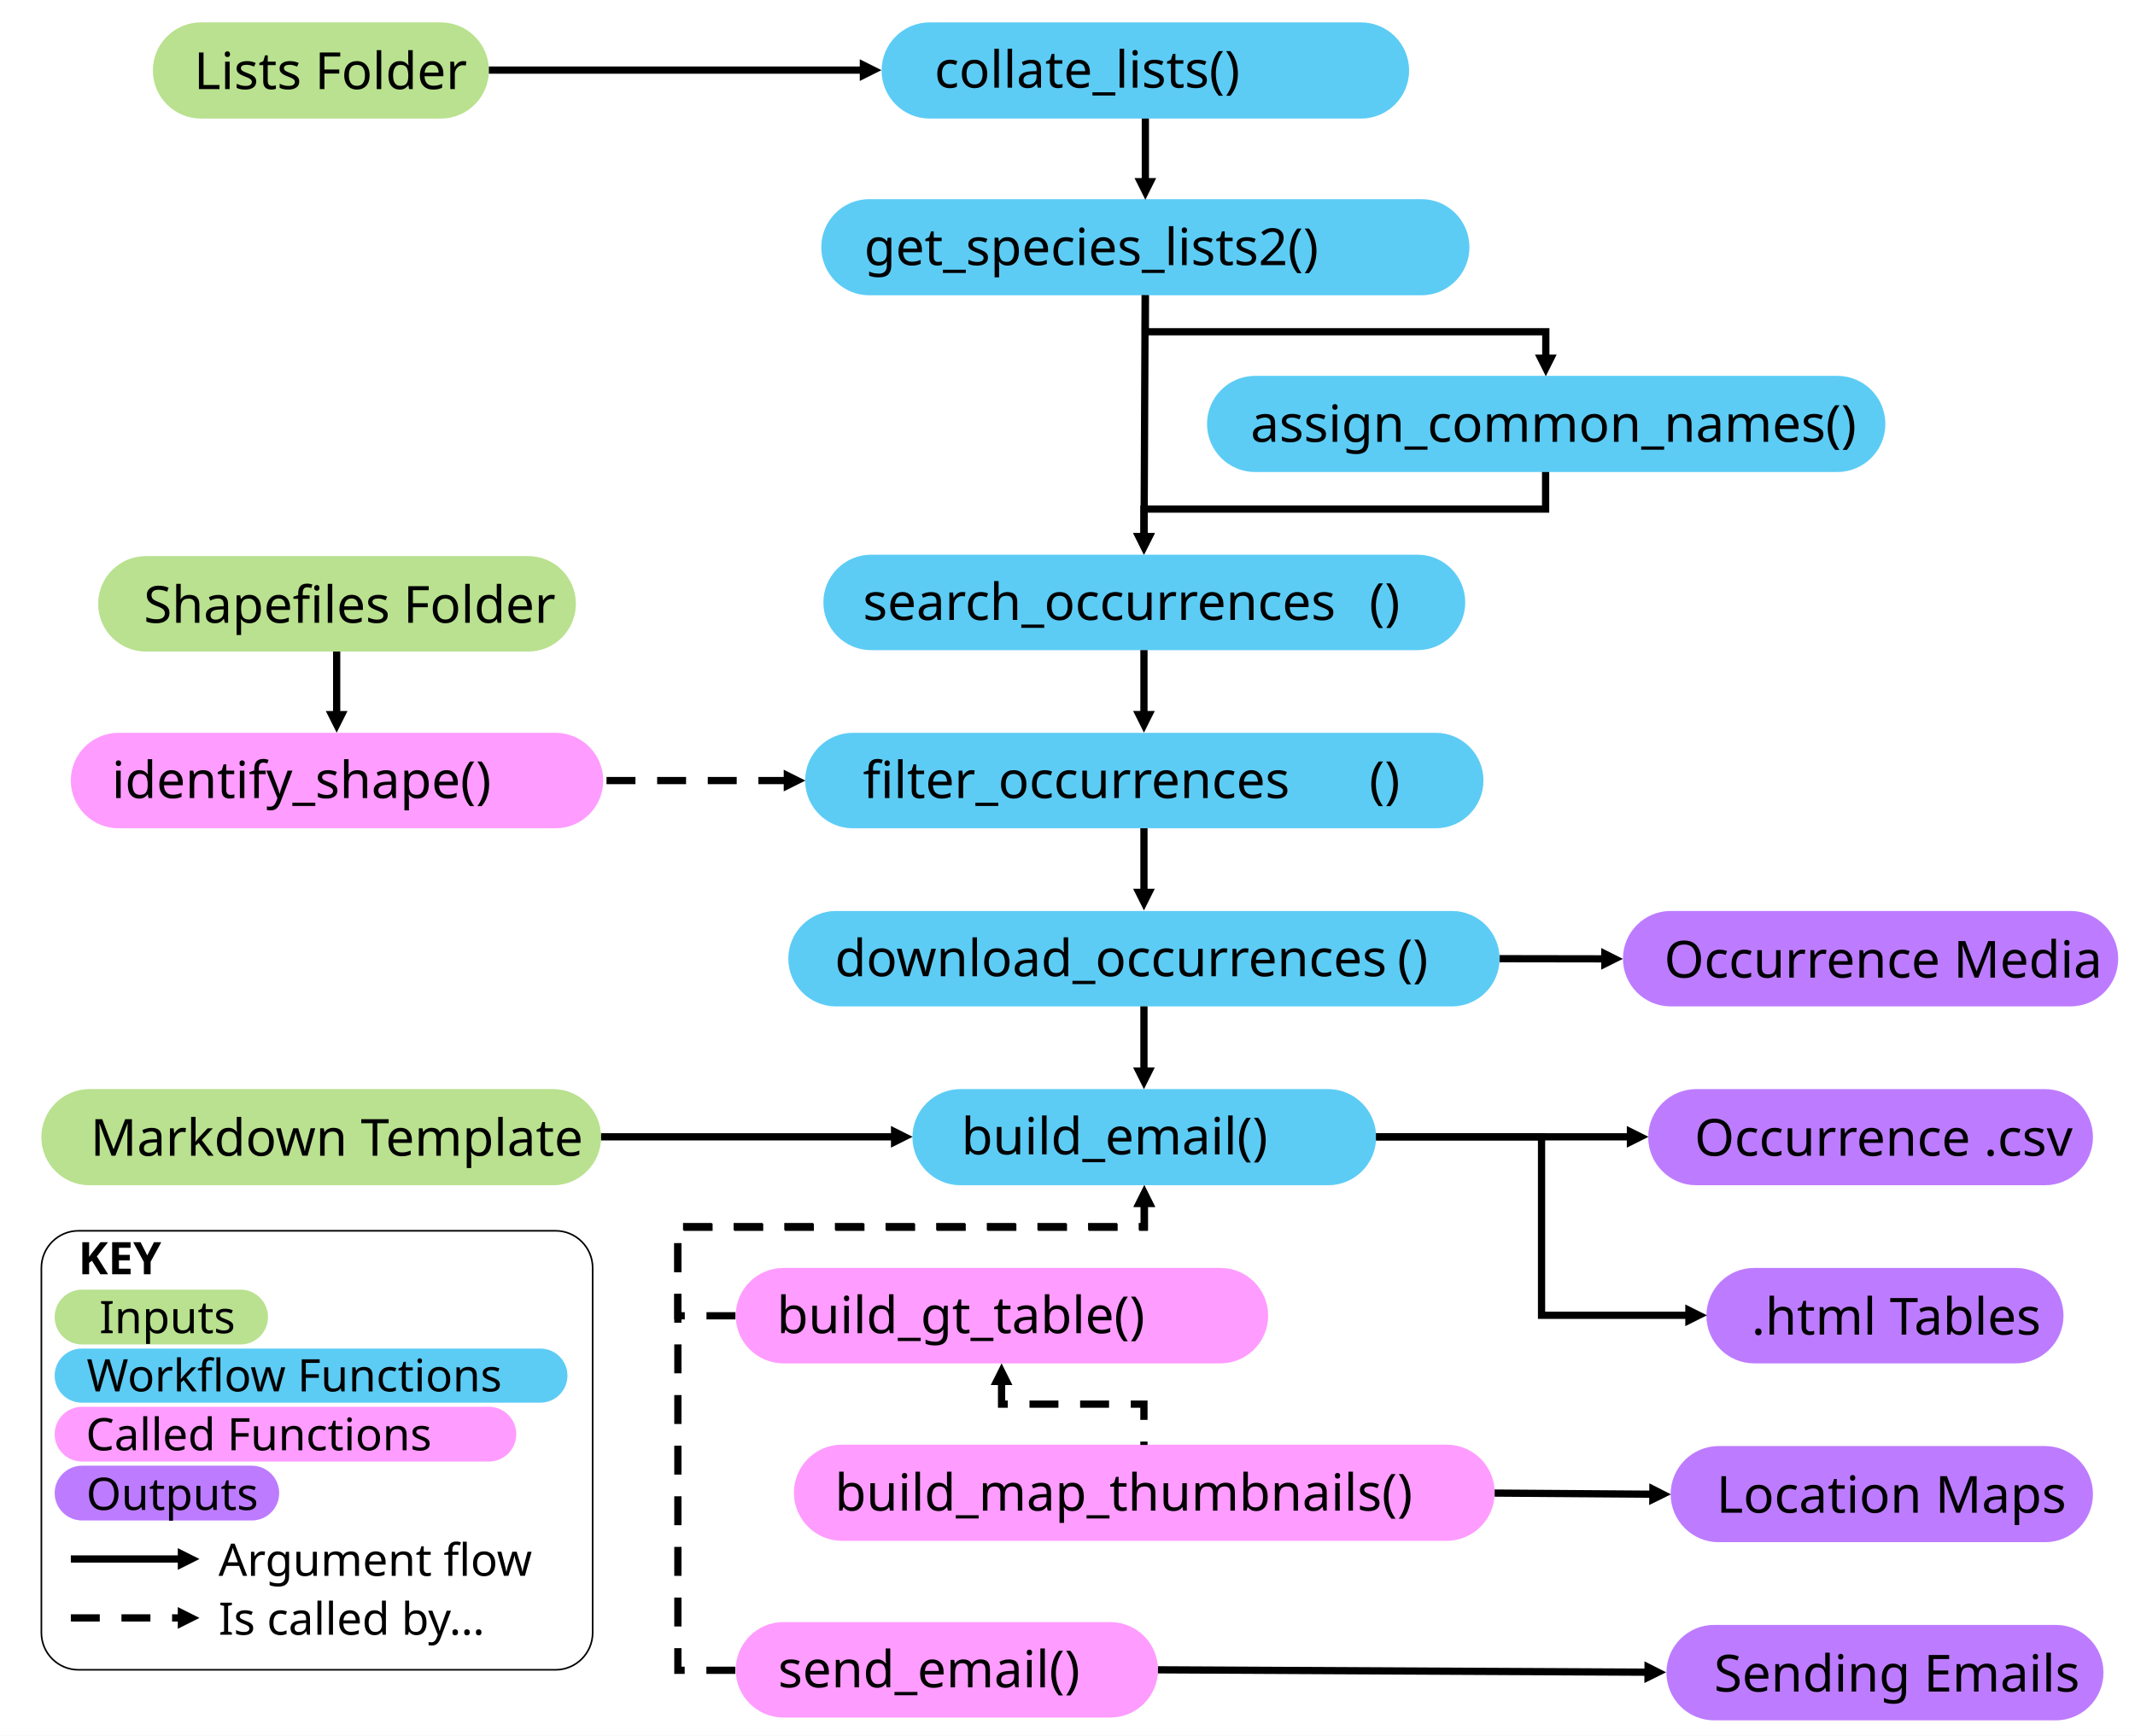
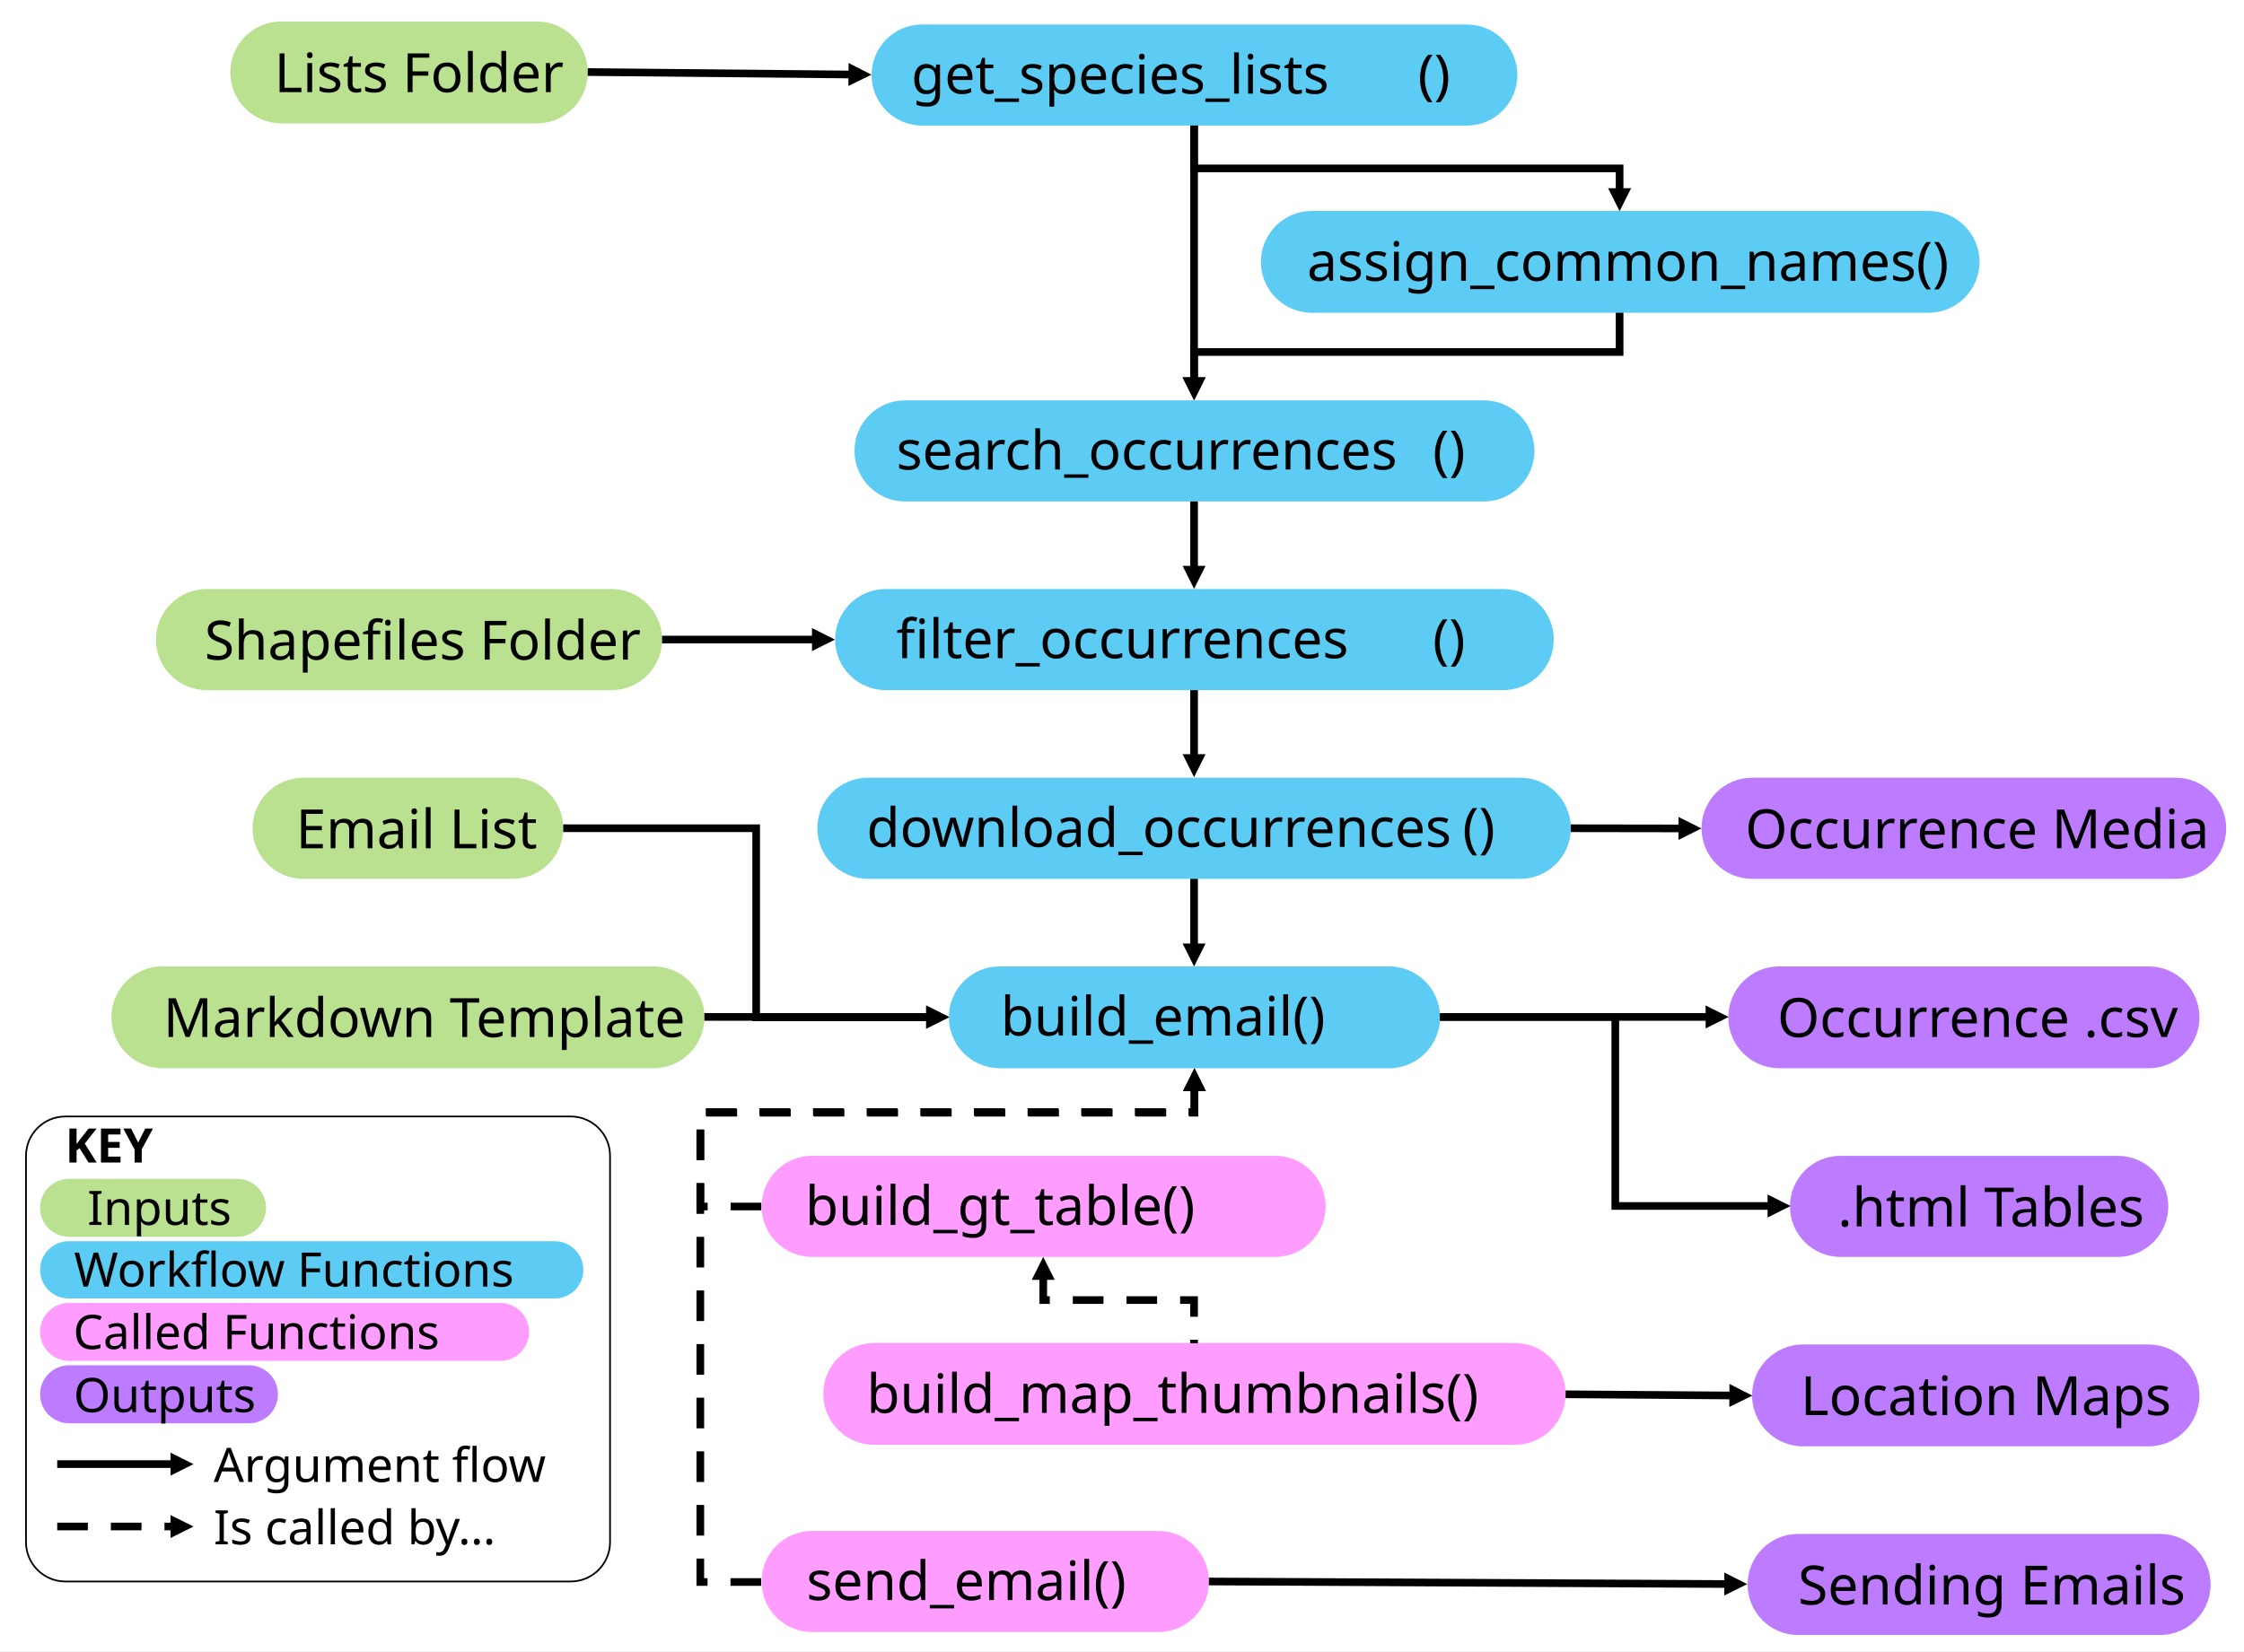
- <svg xmlns="http://www.w3.org/2000/svg" width="3044" height="2475" xml:space="preserve" overflow="hidden">
+ <svg xmlns="http://www.w3.org/2000/svg" width="3020" height="2223" xml:space="preserve" overflow="hidden">
  <defs>
    <clipPath id="clip0">
-       <rect x="678" y="0" width="3044" height="2475" />
+       <rect x="702" y="252" width="3020" height="2223" />
    </clipPath>
  </defs>
-   <g clip-path="url(#clip0)" transform="translate(-678 0)">
-     <rect x="678" y="0" width="3044" height="2475" fill="#FFFFFF" />
-     <path d="M896 100.5C896 62.669 926.669 32 964.5 32L1306.5 32C1344.33 32 1375 62.669 1375 100.5L1375 100.5C1375 138.332 1344.33 169 1306.5 169L964.5 169C926.669 169 896 138.332 896 100.5Z" fill="#92D050" fill-rule="evenodd" fill-opacity="0.4" />
-     <path d="M896 100.5C896 62.669 926.669 32 964.5 32L1306.5 32C1344.33 32 1375 62.669 1375 100.5L1375 100.5C1375 138.332 1344.33 169 1306.5 169L964.5 169C926.669 169 896 138.332 896 100.5Z" fill="#92D050" fill-rule="evenodd" fill-opacity="0.4" />
-     <text font-family="Gadugi,Gadugi_MSFontService,sans-serif" font-weight="400" font-size="73" transform="matrix(1 0 0 1 954.535 127)">Lists Folder</text>
-     <path d="M1935 100.5C1935 62.669 1965.67 32 2003.5 32L2618.5 32C2656.33 32 2687 62.669 2687 100.5L2687 100.5C2687 138.332 2656.33 169 2618.5 169L2003.5 169C1965.67 169 1935 138.332 1935 100.5Z" fill="#00B0F0" fill-rule="evenodd" fill-opacity="0.4" />
-     <path d="M1935 100.5C1935 62.669 1965.67 32 2003.5 32L2618.5 32C2656.33 32 2687 62.669 2687 100.5L2687 100.5C2687 138.332 2656.33 169 2618.5 169L2003.5 169C1965.67 169 1935 138.332 1935 100.5Z" fill="#00B0F0" fill-rule="evenodd" fill-opacity="0.4" />
-     <text font-family="Consolas,Consolas_MSFontService,sans-serif" font-weight="400" font-size="73" transform="matrix(1 0 0 1 2010.33 125)">collate_lists()</text>
-     <path d="M1849 352.5C1849 314.668 1879.67 284 1917.5 284L2704.5 284C2742.33 284 2773 314.668 2773 352.5L2773 352.5C2773 390.332 2742.33 421 2704.5 421L1917.5 421C1879.67 421 1849 390.332 1849 352.5Z" fill="#00B0F0" fill-rule="evenodd" fill-opacity="0.4" />
-     <path d="M1849 352.5C1849 314.668 1879.67 284 1917.5 284L2704.5 284C2742.33 284 2773 314.668 2773 352.5L2773 352.5C2773 390.332 2742.33 421 2704.5 421L1917.5 421C1879.67 421 1849 390.332 1849 352.5Z" fill="#00B0F0" fill-rule="evenodd" fill-opacity="0.4" />
-     <text font-family="Consolas,Consolas_MSFontService,sans-serif" font-weight="400" font-size="73" transform="matrix(1 0 0 1 1910.07 378)">get_species_lists2()</text>
+   <g clip-path="url(#clip0)" transform="translate(-702 -252)">
+     <rect x="702" y="252" width="3020" height="2223" fill="#FFFFFF" />
+     <path d="M1012 349.5C1012 311.668 1042.67 281 1080.5 281L1424.5 281C1462.33 281 1493 311.668 1493 349.5L1493 349.5C1493 387.331 1462.33 418 1424.5 418L1080.5 418C1042.67 418 1012 387.331 1012 349.5Z" fill="#92D050" fill-rule="evenodd" fill-opacity="0.4" />
+     <path d="M1012 349.5C1012 311.668 1042.67 281 1080.5 281L1424.5 281C1462.33 281 1493 311.668 1493 349.5L1493 349.5C1493 387.331 1462.33 418 1424.5 418L1080.5 418C1042.67 418 1012 387.331 1012 349.5Z" fill="#92D050" fill-rule="evenodd" fill-opacity="0.4" />
+     <text font-family="Gadugi,Gadugi_MSFontService,sans-serif" font-weight="400" font-size="73" transform="matrix(1 0 0 1 1071.22 376)">Lists Folder</text>
+     <path d="M1875 353.001C1875 315.445 1905.44 285 1943 285L2676 285C2713.56 285 2744 315.445 2744 353.001L2744 353.001C2744 390.556 2713.56 421.001 2676 421.001L1943 421C1905.44 421 1875 390.555 1875 353Z" fill="#00B0F0" fill-rule="evenodd" fill-opacity="0.4" />
+     <path d="M1875 353.001C1875 315.445 1905.44 285 1943 285L2676 285C2713.56 285 2744 315.445 2744 353.001L2744 353.001C2744 390.556 2713.56 421.001 2676 421.001L1943 421C1905.44 421 1875 390.555 1875 353Z" fill="#00B0F0" fill-rule="evenodd" fill-opacity="0.4" />
+     <text font-family="Consolas,Consolas_MSFontService,sans-serif" font-weight="400" font-size="73" transform="matrix(1 0 0 1 1928.38 378)">get_species_lists</text>
+     <text font-family="Consolas,Consolas_MSFontService,sans-serif" font-weight="400" font-size="73" transform="matrix(1 0 0 1 2610.15 378)">()</text>
    <path d="M2399 604.5C2399 566.668 2429.67 536 2467.5 536L3297.5 536C3335.33 536 3366 566.668 3366 604.5L3366 604.5C3366 642.332 3335.33 673 3297.5 673L2467.5 673C2429.67 673 2399 642.332 2399 604.5Z" fill="#00B0F0" fill-rule="evenodd" fill-opacity="0.4" />
    <path d="M2399 604.5C2399 566.668 2429.67 536 2467.5 536L3297.5 536C3335.33 536 3366 566.668 3366 604.5L3366 604.5C3366 642.332 3335.33 673 3297.5 673L2467.5 673C2429.67 673 2399 642.332 2399 604.5Z" fill="#00B0F0" fill-rule="evenodd" fill-opacity="0.4" />
    <text font-family="Consolas,Consolas_MSFontService,sans-serif" font-weight="400" font-size="73" transform="matrix(1 0 0 1 2460.96 630)">assign_common_names()</text>
    <path d="M1826 1113C1826 1075.44 1856.44 1045 1894 1045L2725 1045C2762.56 1045 2793 1075.44 2793 1113L2793 1113C2793 1150.56 2762.56 1181 2725 1181L1894 1181C1856.44 1181 1826 1150.56 1826 1113Z" fill="#00B0F0" fill-rule="evenodd" fill-opacity="0.4" />
    <path d="M1826 1113C1826 1075.44 1856.44 1045 1894 1045L2725 1045C2762.56 1045 2793 1075.44 2793 1113L2793 1113C2793 1150.56 2762.56 1181 2725 1181L1894 1181C1856.44 1181 1826 1150.56 1826 1113Z" fill="#00B0F0" fill-rule="evenodd" fill-opacity="0.4" />
    <text font-family="Consolas,Consolas_MSFontService,sans-serif" font-weight="400" font-size="73" transform="matrix(1 0 0 1 1908.33 1138)">filter_occurrences</text>
    <text font-family="Consolas,Consolas_MSFontService,sans-serif" font-weight="400" font-size="73" transform="matrix(1 0 0 1 2630.21 1138)">()</text>
    <path d="M1979 1621.5C1979 1583.67 2009.67 1553 2047.5 1553L2571.5 1553C2609.33 1553 2640 1583.67 2640 1621.5L2640 1621.5C2640 1659.33 2609.33 1690 2571.5 1690L2047.5 1690C2009.67 1690 1979 1659.33 1979 1621.5Z" fill="#00B0F0" fill-rule="evenodd" fill-opacity="0.4" />
    <path d="M1979 1621.5C1979 1583.67 2009.67 1553 2047.5 1553L2571.5 1553C2609.33 1553 2640 1583.67 2640 1621.5L2640 1621.5C2640 1659.33 2609.33 1690 2571.5 1690L2047.5 1690C2009.67 1690 1979 1659.33 1979 1621.5Z" fill="#00B0F0" fill-rule="evenodd" fill-opacity="0.4" />
    <text font-family="Consolas,Consolas_MSFontService,sans-serif" font-weight="400" font-size="73" transform="matrix(1 0 0 1 2048.69 1646)">build_email()</text>
-     <path d="M779 1113C779 1075.44 809.445 1045 847 1045L1470 1045C1507.56 1045 1538 1075.44 1538 1113L1538 1113C1538 1150.56 1507.56 1181 1470 1181L847 1181C809.445 1181 779 1150.56 779 1113Z" fill="#FF66FF" fill-rule="evenodd" fill-opacity="0.4" />
-     <path d="M779 1113C779 1075.44 809.445 1045 847 1045L1470 1045C1507.56 1045 1538 1075.44 1538 1113L1538 1113C1538 1150.56 1507.56 1181 1470 1181L847 1181C809.445 1181 779 1150.56 779 1113Z" fill="#FF66FF" fill-rule="evenodd" fill-opacity="0.4" />
-     <text font-family="Consolas,Consolas_MSFontService,sans-serif" font-weight="400" font-size="73" transform="matrix(1 0 0 1 837.421 1138)">identify_shape()</text>
-     <path d="M818 861C818 823.445 848.445 793 886 793L1431 793C1468.56 793 1499 823.445 1499 861L1499 861C1499 898.556 1468.56 929.001 1431 929.001L886 929C848.445 929 818 898.555 818 861Z" fill="#92D050" fill-rule="evenodd" fill-opacity="0.4" />
-     <path d="M818 861C818 823.445 848.445 793 886 793L1431 793C1468.56 793 1499 823.445 1499 861L1499 861C1499 898.556 1468.56 929.001 1431 929.001L886 929C848.445 929 818 898.555 818 861Z" fill="#92D050" fill-rule="evenodd" fill-opacity="0.4" />
-     <text font-family="Gadugi,Gadugi_MSFontService,sans-serif" font-weight="400" font-size="73" transform="matrix(1 0 0 1 882.968 888)">Shapefiles Folder</text>
-     <path d="M1727 1876C1727 1838.45 1757.44 1808 1795 1808L2418 1808C2455.56 1808 2486 1838.45 2486 1876L2486 1876C2486 1913.56 2455.56 1944 2418 1944L1795 1944C1757.44 1944 1727 1913.56 1727 1876Z" fill="#FF66FF" fill-rule="evenodd" fill-opacity="0.4" />
-     <path d="M1727 1876C1727 1838.45 1757.44 1808 1795 1808L2418 1808C2455.56 1808 2486 1838.45 2486 1876L2486 1876C2486 1913.56 2455.56 1944 2418 1944L1795 1944C1757.44 1944 1727 1913.56 1727 1876Z" fill="#FF66FF" fill-rule="evenodd" fill-opacity="0.4" />
+     <path d="M912 1113C912 1075.44 942.445 1045 980 1045L1525 1045C1562.56 1045 1593 1075.44 1593 1113L1593 1113C1593 1150.56 1562.56 1181 1525 1181L980 1181C942.445 1181 912 1150.56 912 1113Z" fill="#92D050" fill-rule="evenodd" fill-opacity="0.4" />
+     <path d="M912 1113C912 1075.44 942.445 1045 980 1045L1525 1045C1562.56 1045 1593 1075.44 1593 1113L1593 1113C1593 1150.56 1562.56 1181 1525 1181L980 1181C942.445 1181 912 1150.56 912 1113Z" fill="#92D050" fill-rule="evenodd" fill-opacity="0.4" />
+     <text font-family="Gadugi,Gadugi_MSFontService,sans-serif" font-weight="400" font-size="73" transform="matrix(1 0 0 1 977.257 1140)">Shapefiles Folder</text>
+     <path d="M1727 1876C1727 1838.44 1757.44 1808 1795 1808L2418 1808C2455.56 1808 2486 1838.44 2486 1876L2486 1876C2486 1913.56 2455.56 1944 2418 1944L1795 1944C1757.44 1944 1727 1913.56 1727 1876Z" fill="#FF66FF" fill-rule="evenodd" fill-opacity="0.4" />
+     <path d="M1727 1876C1727 1838.44 1757.44 1808 1795 1808L2418 1808C2455.56 1808 2486 1838.44 2486 1876L2486 1876C2486 1913.56 2455.56 1944 2418 1944L1795 1944C1757.44 1944 1727 1913.56 1727 1876Z" fill="#FF66FF" fill-rule="evenodd" fill-opacity="0.4" />
    <text font-family="Consolas,Consolas_MSFontService,sans-serif" font-weight="400" font-size="73" transform="matrix(1 0 0 1 1785.57 1901)">build_gt_table()</text>
    <path d="M1810 2128.5C1810 2090.67 1840.67 2060 1878.5 2060L2740.5 2060C2778.33 2060 2809 2090.67 2809 2128.5L2809 2128.5C2809 2166.33 2778.33 2197 2740.5 2197L1878.5 2197C1840.67 2197 1810 2166.33 1810 2128.5Z" fill="#FF66FF" fill-rule="evenodd" fill-opacity="0.4" />
    <path d="M1810 2128.5C1810 2090.67 1840.67 2060 1878.5 2060L2740.5 2060C2778.33 2060 2809 2090.67 2809 2128.5L2809 2128.5C2809 2166.33 2778.33 2197 2740.5 2197L1878.5 2197C1840.67 2197 1810 2166.33 1810 2128.5Z" fill="#FF66FF" fill-rule="evenodd" fill-opacity="0.4" />
    <text font-family="Consolas,Consolas_MSFontService,sans-serif" font-weight="400" font-size="73" transform="matrix(1 0 0 1 1868.23 2154)">build_map_thumbnails()</text>
    <path d="M1727 2381C1727 2343.44 1757.44 2313 1795 2313L2261 2313C2298.56 2313 2329 2343.44 2329 2381L2329 2381C2329 2418.56 2298.56 2449 2261 2449L1795 2449C1757.44 2449 1727 2418.55 1727 2381Z" fill="#FF66FF" fill-rule="evenodd" fill-opacity="0.4" />
    <path d="M1727 2381C1727 2343.44 1757.44 2313 1795 2313L2261 2313C2298.56 2313 2329 2343.44 2329 2381L2329 2381C2329 2418.56 2298.56 2449 2261 2449L1795 2449C1757.44 2449 1727 2418.55 1727 2381Z" fill="#FF66FF" fill-rule="evenodd" fill-opacity="0.4" />
    <text font-family="Consolas,Consolas_MSFontService,sans-serif" font-weight="400" font-size="73" transform="matrix(1 0 0 1 1787.32 2406)">send_email()</text>
-     <path d="M737 1621.5C737 1583.67 767.669 1553 805.5 1553L1466.5 1553C1504.33 1553 1535 1583.67 1535 1621.5L1535 1621.5C1535 1659.33 1504.33 1690 1466.5 1690L805.5 1690C767.669 1690 737 1659.33 737 1621.5Z" fill="#92D050" fill-rule="evenodd" fill-opacity="0.4" />
-     <path d="M737 1621.5C737 1583.67 767.669 1553 805.5 1553L1466.5 1553C1504.33 1553 1535 1583.67 1535 1621.5L1535 1621.5C1535 1659.33 1504.33 1690 1466.5 1690L805.5 1690C767.669 1690 737 1659.33 737 1621.5Z" fill="#92D050" fill-rule="evenodd" fill-opacity="0.4" />
-     <text font-family="Gadugi,Gadugi_MSFontService,sans-serif" font-weight="400" font-size="73" transform="matrix(1 0 0 1 806.974 1648)">Markdown Template</text>
+     <path d="M852 1621.5C852 1583.67 882.669 1553 920.5 1553L1581.5 1553C1619.33 1553 1650 1583.67 1650 1621.5L1650 1621.5C1650 1659.33 1619.33 1690 1581.5 1690L920.5 1690C882.669 1690 852 1659.33 852 1621.5Z" fill="#92D050" fill-rule="evenodd" fill-opacity="0.4" />
+     <path d="M852 1621.5C852 1583.67 882.669 1553 920.5 1553L1581.5 1553C1619.33 1553 1650 1583.67 1650 1621.5L1650 1621.5C1650 1659.33 1619.33 1690 1581.5 1690L920.5 1690C882.669 1690 852 1659.33 852 1621.5Z" fill="#92D050" fill-rule="evenodd" fill-opacity="0.4" />
+     <text font-family="Gadugi,Gadugi_MSFontService,sans-serif" font-weight="400" font-size="73" transform="matrix(1 0 0 1 921.749 1648)">Markdown Template</text>
    <path d="M2992 1367C2992 1329.44 3022.44 1299 3060 1299L3630 1299C3667.56 1299 3698 1329.44 3698 1367L3698 1367C3698 1404.56 3667.56 1435 3630 1435L3060 1435C3022.44 1435 2992 1404.56 2992 1367Z" fill="#9933FF" fill-rule="evenodd" fill-opacity="0.4" />
    <path d="M2992 1367C2992 1329.44 3022.44 1299 3060 1299L3630 1299C3667.56 1299 3698 1329.44 3698 1367L3698 1367C3698 1404.56 3667.56 1435 3630 1435L3060 1435C3022.44 1435 2992 1404.56 2992 1367Z" fill="#9933FF" fill-rule="evenodd" fill-opacity="0.4" />
    <text font-family="Gadugi,Gadugi_MSFontService,sans-serif" font-weight="400" font-size="73" transform="matrix(1 0 0 1 3050.68 1394)">Occurrence Media</text>
    <path d="M3060 2130.5C3060 2092.67 3090.67 2062 3128.5 2062L3593.5 2062C3631.33 2062 3662 2092.67 3662 2130.5L3662 2130.5C3662 2168.33 3631.33 2199 3593.5 2199L3128.5 2199C3090.67 2199 3060 2168.33 3060 2130.5Z" fill="#9933FF" fill-rule="evenodd" fill-opacity="0.4" />
    <path d="M3060 2130.5C3060 2092.67 3090.67 2062 3128.5 2062L3593.5 2062C3631.33 2062 3662 2092.67 3662 2130.5L3662 2130.5C3662 2168.33 3631.33 2199 3593.5 2199L3128.5 2199C3090.67 2199 3060 2168.33 3060 2130.5Z" fill="#9933FF" fill-rule="evenodd" fill-opacity="0.4" />
    <text font-family="Gadugi,Gadugi_MSFontService,sans-serif" font-weight="400" font-size="73" transform="matrix(1 0 0 1 3125.22 2157)">Location Maps</text>
    <path d="M3054 2385C3054 2347.44 3084.44 2317 3122 2317L3609 2317C3646.56 2317 3677 2347.44 3677 2385L3677 2385C3677 2422.56 3646.56 2453 3609 2453L3122 2453C3084.44 2453 3054 2422.56 3054 2385Z" fill="#9933FF" fill-rule="evenodd" fill-opacity="0.4" />
    <path d="M3054 2385C3054 2347.44 3084.44 2317 3122 2317L3609 2317C3646.56 2317 3677 2347.44 3677 2385L3677 2385C3677 2422.56 3646.56 2453 3609 2453L3122 2453C3084.44 2453 3054 2422.56 3054 2385Z" fill="#9933FF" fill-rule="evenodd" fill-opacity="0.4" />
    <text font-family="Gadugi,Gadugi_MSFontService,sans-serif" font-weight="400" font-size="73" transform="matrix(1 0 0 1 3121.74 2412)">Sending Emails</text>
    <path d="M3028 1621.5C3028 1583.67 3058.67 1553 3096.5 1553L3593.5 1553C3631.33 1553 3662 1583.67 3662 1621.5L3662 1621.5C3662 1659.33 3631.33 1690 3593.5 1690L3096.5 1690C3058.67 1690 3028 1659.33 3028 1621.5Z" fill="#9933FF" fill-rule="evenodd" fill-opacity="0.4" />
    <path d="M3028 1621.5C3028 1583.67 3058.67 1553 3096.5 1553L3593.5 1553C3631.33 1553 3662 1583.67 3662 1621.5L3662 1621.5C3662 1659.33 3631.33 1690 3593.5 1690L3096.5 1690C3058.67 1690 3028 1659.33 3028 1621.5Z" fill="#9933FF" fill-rule="evenodd" fill-opacity="0.4" />
    <text font-family="Gadugi,Gadugi_MSFontService,sans-serif" font-weight="400" font-size="73" transform="matrix(1 0 0 1 3093.93 1648)">Occurrence .csv</text>
    <path d="M3111 1876C3111 1838.44 3141.44 1808 3179 1808L3552 1808C3589.56 1808 3620 1838.44 3620 1876L3620 1876C3620 1913.56 3589.56 1944 3552 1944L3179 1944C3141.44 1944 3111 1913.56 3111 1876Z" fill="#9933FF" fill-rule="evenodd" fill-opacity="0.4" />
    <path d="M3111 1876C3111 1838.44 3141.44 1808 3179 1808L3552 1808C3589.56 1808 3620 1838.44 3620 1876L3620 1876C3620 1913.56 3589.56 1944 3552 1944L3179 1944C3141.44 1944 3111 1913.56 3111 1876Z" fill="#9933FF" fill-rule="evenodd" fill-opacity="0.4" />
    <text font-family="Gadugi,Gadugi_MSFontService,sans-serif" font-weight="400" font-size="73" transform="matrix(1 0 0 1 3175.18 1903)">.html Tables</text>
-     <path d="M1375 94.844 1908.98 94.844 1908.98 105.157 1375 105.156ZM1903.83 84.532 1934.76 100 1903.83 115.469Z" />
-     <path d="M5.156-1.60617e-05 5.157 90.075-5.156 90.075-5.156 1.60617e-05ZM15.469 84.919 0 115.856-15.469 84.919Z" transform="matrix(-1 0 0 1 2311 169)" />
+     <path d="M1493.05 343.844 1849.09 347.161 1848.99 357.473 1492.95 354.156ZM1844.03 336.801 1874.82 352.557 1843.74 367.737Z" />
    <path d="M5.156-3.17523e-05 5.157 91.429-5.156 91.43-5.156 3.17523e-05ZM15.469 86.273 0.001 117.211-15.468 86.273Z" transform="matrix(-1 0 0 1 2309 1181)" />
-     <path d="M5.156-1.60716e-05 5.157 90.004-5.156 90.004-5.156 1.60716e-05ZM15.469 84.848 0 115.785-15.469 84.848Z" transform="matrix(-1 0 0 1 1158 929)" />
-     <path d="M1535 1615.84 1953.45 1615.84 1953.45 1626.16 1535 1626.16ZM1948.3 1605.53 1979.23 1621 1948.3 1636.47Z" />
+     <path d="M1650 1615.84 1953.68 1615.84 1953.68 1626.16 1650 1626.16ZM1948.52 1605.53 1979.46 1621 1948.52 1636.47Z" />
    <path d="M2816.01 1361.84 2966.08 1362.07 2966.07 1372.38 2815.99 1372.16ZM2960.94 1351.75 2991.86 1367.26 2960.9 1382.69Z" />
    <path d="M2640 1615.84 3002.61 1615.86 3002.61 1626.18 2640 1626.16ZM2997.46 1605.55 3028.39 1621.02 2997.45 1636.49Z" />
-     <path d="M0-5.156 57.201-5.156 57.201 570.942 52.045 565.786 89.769 565.786 89.769 576.098 46.889 576.098 46.889 0 52.045 5.156 0 5.156ZM84.613 555.473 115.551 570.942 84.613 586.411Z" transform="matrix(1.83697e-16 1 1 -1.83697e-16 2311 421)" />
+     <path d="M0-5.156 62.818-5.156 62.818 572.678 57.662 567.522 89.542 567.522 89.542 577.834 52.506 577.834 52.506 0 57.662 5.156 0 5.156ZM84.386 557.209 115.323 572.678 84.386 588.147Z" transform="matrix(1.83697e-16 1 1 -1.83697e-16 2309 421)" />
    <path d="M2886.83 673 2886.83 731.037 2309 731.037 2314.16 725.88 2314.16 765.279 2303.84 765.279 2303.84 720.724 2881.68 720.724 2876.52 725.88 2876.52 673ZM2324.47 760.123 2309 791.06 2293.53 760.123Z" />
    <path d="M2314.67 1715.78 2314.67 1754.17 2301.49 1754.17 2301.49 1743.85 2309.52 1743.85 2304.36 1749.01 2304.36 1715.78ZM2270.56 1754.17 2229.31 1754.17 2229.31 1743.85 2270.56 1743.85ZM2198.37 1754.17 2157.12 1754.17 2157.12 1743.85 2198.37 1743.85ZM2126.18 1754.17 2084.93 1754.17 2084.93 1743.85 2126.18 1743.85ZM2053.99 1754.17 2012.74 1754.17 2012.74 1743.85 2053.99 1743.85ZM1981.81 1754.17 1940.56 1754.17 1940.56 1743.85 1981.81 1743.85ZM1909.62 1754.17 1868.37 1754.17 1868.37 1743.85 1909.62 1743.85ZM1837.43 1754.17 1796.18 1754.17 1796.18 1743.85 1837.43 1743.85ZM1765.24 1754.17 1723.99 1754.17 1723.99 1743.85 1765.24 1743.85ZM1693.06 1754.17 1651.81 1754.17 1651.81 1743.85 1693.06 1743.85ZM1649.66 1772.64 1649.66 1813.89 1639.34 1813.89 1639.34 1772.64ZM1649.66 1844.83 1649.66 1876.23 1644.5 1871.07 1654.35 1871.07 1654.35 1881.38 1639.34 1881.38 1639.34 1844.83ZM1685.29 1871.07 1726.54 1871.07 1726.54 1881.38 1685.29 1881.38ZM2294.05 1720.94 2309.52 1690 2324.98 1720.94Z" />
    <path d="M2314.67 1715.78 2314.67 1755.11 2302.43 1755.11 2302.43 1744.79 2309.52 1744.79 2304.36 1749.95 2304.36 1715.78ZM2271.5 1755.11 2230.25 1755.11 2230.25 1744.79 2271.5 1744.79ZM2199.31 1755.11 2158.06 1755.11 2158.06 1744.79 2199.31 1744.79ZM2127.12 1755.11 2085.87 1755.11 2085.87 1744.79 2127.12 1744.79ZM2054.93 1755.11 2013.68 1755.11 2013.68 1744.79 2054.93 1744.79ZM1982.75 1755.11 1941.5 1755.11 1941.5 1744.79 1982.75 1744.79ZM1910.56 1755.11 1869.31 1755.11 1869.31 1744.79 1910.56 1744.79ZM1838.37 1755.11 1797.12 1755.11 1797.12 1744.79 1838.37 1744.79ZM1766.18 1755.11 1724.93 1755.11 1724.93 1744.79 1766.18 1744.79ZM1694 1755.11 1652.75 1755.11 1652.75 1744.79 1694 1744.79ZM1649.65 1772.64 1649.65 1813.89 1639.34 1813.89 1639.34 1772.64ZM1649.65 1844.83 1649.65 1886.08 1639.34 1886.08 1639.34 1844.83ZM1649.65 1917.01 1649.65 1958.26 1639.34 1958.26 1639.34 1917.01ZM1649.65 1989.2 1649.65 2030.45 1639.34 2030.45 1639.34 1989.2ZM1649.65 2061.39 1649.65 2102.64 1639.34 2102.64 1639.34 2061.39ZM1649.65 2133.58 1649.65 2174.83 1639.34 2174.83 1639.34 2133.58ZM1649.65 2205.76 1649.65 2247.01 1639.34 2247.01 1639.34 2205.76ZM1649.65 2277.95 1649.65 2319.2 1639.34 2319.2 1639.34 2277.95ZM1649.65 2350.14 1649.65 2381.7 1644.5 2376.54 1654.19 2376.54 1654.19 2386.85 1639.34 2386.85 1639.34 2350.14ZM1685.13 2376.54 1726.38 2376.54 1726.38 2386.85 1685.13 2386.85ZM2294.05 1720.94 2309.52 1690 2324.98 1720.94Z" />
-     <path d="M5.156-0.024 6.771 344.223-3.541 344.272-5.156 0.024ZM17.059 339.018 1.736 370.028-13.878 339.163Z" transform="matrix(-1 0 0 1 2310.74 421)" />
+     <path d="M2314.16 421 2314.16 765.02 2303.84 765.02 2303.84 421ZM2324.47 759.863 2309 790.801 2293.53 759.863Z" />
    <path d="M25.781-5.156 63.315-5.156 63.315 8.872 53.003 8.872 53.003 0 58.159 5.156 25.781 5.156ZM63.315 39.81 63.315 81.06 53.003 81.06 53.003 39.81ZM63.315 111.997 63.315 153.247 53.003 153.247 53.003 111.997ZM63.315 184.185 63.315 202.971 58.159 197.815 80.623 197.815 80.623 208.127 53.003 208.127 53.003 184.185ZM111.56 197.815 116.318 197.815 116.318 208.127 111.56 208.127ZM30.938 15.469 0 0 30.938-15.469Z" transform="matrix(1.83697e-16 1 1 -1.83697e-16 2106 1944)" />
    <path d="M2809.04 2123.84 3034.63 2125.46 3034.56 2135.78 2808.96 2134.16ZM3029.55 2115.11 3060.38 2130.8 3029.33 2146.05Z" />
    <path d="M2640 1615.84 2881.03 1615.84 2881.03 1875.5 2875.87 1870.34 3085.97 1870.34 3085.97 1880.65 2870.72 1880.65 2870.72 1621 2875.87 1626.16 2640 1626.16ZM3080.81 1860.03 3111.75 1875.5 3080.81 1890.97Z" />
    <path d="M2329.03 2375.84 3027.74 2379.26 3027.69 2389.58 2328.97 2386.16ZM3022.64 2368.93 3053.5 2384.55 3022.49 2399.86Z" />
-     <path d="M25.781-5.156 67.031-5.156 67.031 5.156 25.781 5.156ZM97.969-5.156 139.219-5.156 139.218 5.156 97.969 5.156ZM170.156-5.156 211.406-5.156 211.406 5.157 170.156 5.156ZM242.344-5.156 283.594-5.156 283.594 5.157 242.344 5.157ZM30.938 15.469 0 0 30.938-15.469Z" transform="matrix(-1 0 0 1 1826.33 1113)" />
+     <path d="M25.781-5.156 232.717-5.156 232.717 5.157 25.781 5.156ZM30.938 15.469 0 0 30.938-15.469Z" transform="matrix(-1 0 0 1 1825.72 1113)" />
    <path d="M756 1878C756 1856.46 773.461 1839 795 1839L1021 1839C1042.54 1839 1060 1856.46 1060 1878L1060 1878C1060 1899.54 1042.54 1917 1021 1917L795 1917C773.461 1917 756 1899.54 756 1878Z" fill="#92D050" fill-rule="evenodd" fill-opacity="0.4" />
    <path d="M756 1878C756 1856.46 773.461 1839 795 1839L1021 1839C1042.54 1839 1060 1856.46 1060 1878L1060 1878C1060 1899.54 1042.54 1917 1021 1917L795 1917C773.461 1917 756 1899.54 756 1878Z" fill="#92D050" fill-rule="evenodd" fill-opacity="0.4" />
    <text font-family="Gadugi,Gadugi_MSFontService,sans-serif" font-weight="400" font-size="64" transform="matrix(1 0 0 1 819.569 1901)">Inputs</text>
    <path d="M756 1961.5C756 1940.24 773.237 1923 794.5 1923L1448.5 1923C1469.76 1923 1487 1940.24 1487 1961.5L1487 1961.5C1487 1982.76 1469.76 2000 1448.5 2000L794.5 2000C773.237 2000 756 1982.76 756 1961.5Z" fill="#00B0F0" fill-rule="evenodd" fill-opacity="0.4" />
    <path d="M756 1961.5C756 1940.24 773.237 1923 794.5 1923L1448.5 1923C1469.76 1923 1487 1940.24 1487 1961.5L1487 1961.5C1487 1982.76 1469.76 2000 1448.5 2000L794.5 2000C773.237 2000 756 1982.76 756 1961.5Z" fill="#00B0F0" fill-rule="evenodd" fill-opacity="0.4" />
    <text font-family="Consolas,Consolas_MSFontService,sans-serif" font-weight="400" font-size="64" transform="matrix(1 0 0 1 801.555 1984)">Workflow Functions</text>
    <path d="M756 2045C756 2023.46 773.461 2006 795 2006L1375 2006C1396.54 2006 1414 2023.46 1414 2045L1414 2045C1414 2066.54 1396.54 2084 1375 2084L795 2084C773.461 2084 756 2066.54 756 2045Z" fill="#FF66FF" fill-rule="evenodd" fill-opacity="0.4" />
    <path d="M756 2045C756 2023.46 773.461 2006 795 2006L1375 2006C1396.54 2006 1414 2023.46 1414 2045L1414 2045C1414 2066.54 1396.54 2084 1375 2084L795 2084C773.461 2084 756 2066.54 756 2045Z" fill="#FF66FF" fill-rule="evenodd" fill-opacity="0.4" />
    <text font-family="Consolas,Consolas_MSFontService,sans-serif" font-weight="400" font-size="64" transform="matrix(1 0 0 1 800.459 2068)">Called Functions</text>
    <path d="M756 2129C756 2107.46 773.461 2090 795 2090L1037 2090C1058.54 2090 1076 2107.46 1076 2129L1076 2129C1076 2150.54 1058.54 2168 1037 2168L795 2168C773.461 2168 756 2150.54 756 2129Z" fill="#9933FF" fill-rule="evenodd" fill-opacity="0.4" />
    <path d="M756 2129C756 2107.46 773.461 2090 795 2090L1037 2090C1058.54 2090 1076 2107.46 1076 2129L1076 2129C1076 2150.54 1058.54 2168 1037 2168L795 2168C773.461 2168 756 2150.54 756 2129Z" fill="#9933FF" fill-rule="evenodd" fill-opacity="0.4" />
    <text font-family="Gadugi,Gadugi_MSFontService,sans-serif" font-weight="400" font-size="64" transform="matrix(1 0 0 1 800.949 2153)">Outputs</text>
    <text font-family="Gadugi,Gadugi_MSFontService,sans-serif" font-weight="700" font-size="64" transform="matrix(1 0 0 1 789.634 1817)">KEY</text>
    <text font-family="Gadugi,Gadugi_MSFontService,sans-serif" font-weight="400" font-size="64" transform="matrix(1 0 0 1 989.54 2247)">Argument flow</text>
    <path d="M779 2217.84 936.629 2217.84 936.629 2228.16 779 2228.16ZM931.473 2207.53 962.41 2223 931.473 2238.47Z" />
    <text font-family="Gadugi,Gadugi_MSFontService,sans-serif" font-weight="400" font-size="64" transform="matrix(1 0 0 1 989.54 2331)">Is called by…</text>
    <path d="M779 2301.84 820.25 2301.84 820.25 2312.16 779 2312.16ZM851.187 2301.84 892.437 2301.84 892.437 2312.16 851.187 2312.16ZM923.375 2301.84 936.629 2301.84 936.629 2312.16 923.375 2312.16ZM931.473 2291.53 962.41 2307 931.473 2322.47Z" />
    <path d="M737 1807.98C737 1778.72 760.719 1755 789.979 1755L1470.02 1755C1499.28 1755 1523 1778.72 1523 1807.98L1523 2328.02C1523 2357.28 1499.28 2381 1470.02 2381L789.979 2381C760.719 2381 737 2357.28 737 2328.02Z" stroke="#000000" stroke-width="2.292" stroke-miterlimit="8" fill="none" fill-rule="evenodd" />
    <path d="M1852 859C1852 821.445 1882.45 791 1920 791L2699 791C2736.56 791 2767 821.445 2767 859L2767 859C2767 896.556 2736.55 927.001 2699 927.001L1920 927C1882.45 927 1852 896.555 1852 859Z" fill="#00B0F0" fill-rule="evenodd" fill-opacity="0.4" />
    <path d="M1852 859C1852 821.445 1882.45 791 1920 791L2699 791C2736.56 791 2767 821.445 2767 859L2767 859C2767 896.556 2736.55 927.001 2699 927.001L1920 927C1882.45 927 1852 896.555 1852 859Z" fill="#00B0F0" fill-rule="evenodd" fill-opacity="0.4" />
    <text font-family="Consolas,Consolas_MSFontService,sans-serif" font-weight="400" font-size="73" transform="matrix(1 0 0 1 1908.33 884)">search_occurrences</text>
    <text font-family="Consolas,Consolas_MSFontService,sans-serif" font-weight="400" font-size="73" transform="matrix(1 0 0 1 2630.21 884)">()</text>
    <path d="M1802 1367C1802 1329.44 1832.44 1299 1870 1299L2748 1299C2785.56 1299 2816 1329.44 2816 1367L2816 1367C2816 1404.56 2785.56 1435 2748 1435L1870 1435C1832.44 1435 1802 1404.56 1802 1367Z" fill="#00B0F0" fill-rule="evenodd" fill-opacity="0.4" />
    <path d="M1802 1367C1802 1329.44 1832.44 1299 1870 1299L2748 1299C2785.56 1299 2816 1329.44 2816 1367L2816 1367C2816 1404.56 2785.56 1435 2748 1435L1870 1435C1832.44 1435 1802 1404.56 1802 1367Z" fill="#00B0F0" fill-rule="evenodd" fill-opacity="0.4" />
    <text font-family="Consolas,Consolas_MSFontService,sans-serif" font-weight="400" font-size="73" transform="matrix(1 0 0 1 1868.23 1392)">download_occurrences</text>
    <text font-family="Consolas,Consolas_MSFontService,sans-serif" font-weight="400" font-size="73" transform="matrix(1 0 0 1 2670.31 1392)">()</text>
    <path d="M5.156-1.58109e-05 5.157 91.913-5.156 91.913-5.156 1.58109e-05ZM15.469 86.756 0 117.694-15.469 86.756Z" transform="matrix(-1 0 0 1 2309 927)" />
    <path d="M2314.16 1435 2314.16 1527.3 2303.84 1527.3 2303.84 1435ZM2324.47 1522.14 2309 1553.08 2293.53 1522.14Z" />
+     <path d="M1042 1367C1042 1329.44 1072.44 1299 1110 1299L1392 1299C1429.56 1299 1460 1329.44 1460 1367L1460 1367C1460 1404.56 1429.56 1435 1392 1435L1110 1435C1072.44 1435 1042 1404.56 1042 1367Z" fill="#92D050" fill-rule="evenodd" fill-opacity="0.4" />
+     <path d="M1042 1367C1042 1329.44 1072.44 1299 1110 1299L1392 1299C1429.56 1299 1460 1329.44 1460 1367L1460 1367C1460 1404.56 1429.56 1435 1392 1435L1110 1435C1072.44 1435 1042 1404.56 1042 1367Z" fill="#92D050" fill-rule="evenodd" fill-opacity="0.4" />
+     <text font-family="Gadugi,Gadugi_MSFontService,sans-serif" font-weight="400" font-size="73" transform="matrix(1 0 0 1 1100.25 1394)">Email List</text>
+     <path d="M1460 1361.84 1724.83 1361.84 1724.83 1621.5 1719.67 1616.34 1953.56 1616.34 1953.56 1626.65 1714.52 1626.65 1714.52 1367 1719.67 1372.16 1460 1372.16ZM1948.41 1606.03 1979.34 1621.5 1948.41 1636.97Z" />
  </g>
</svg>
